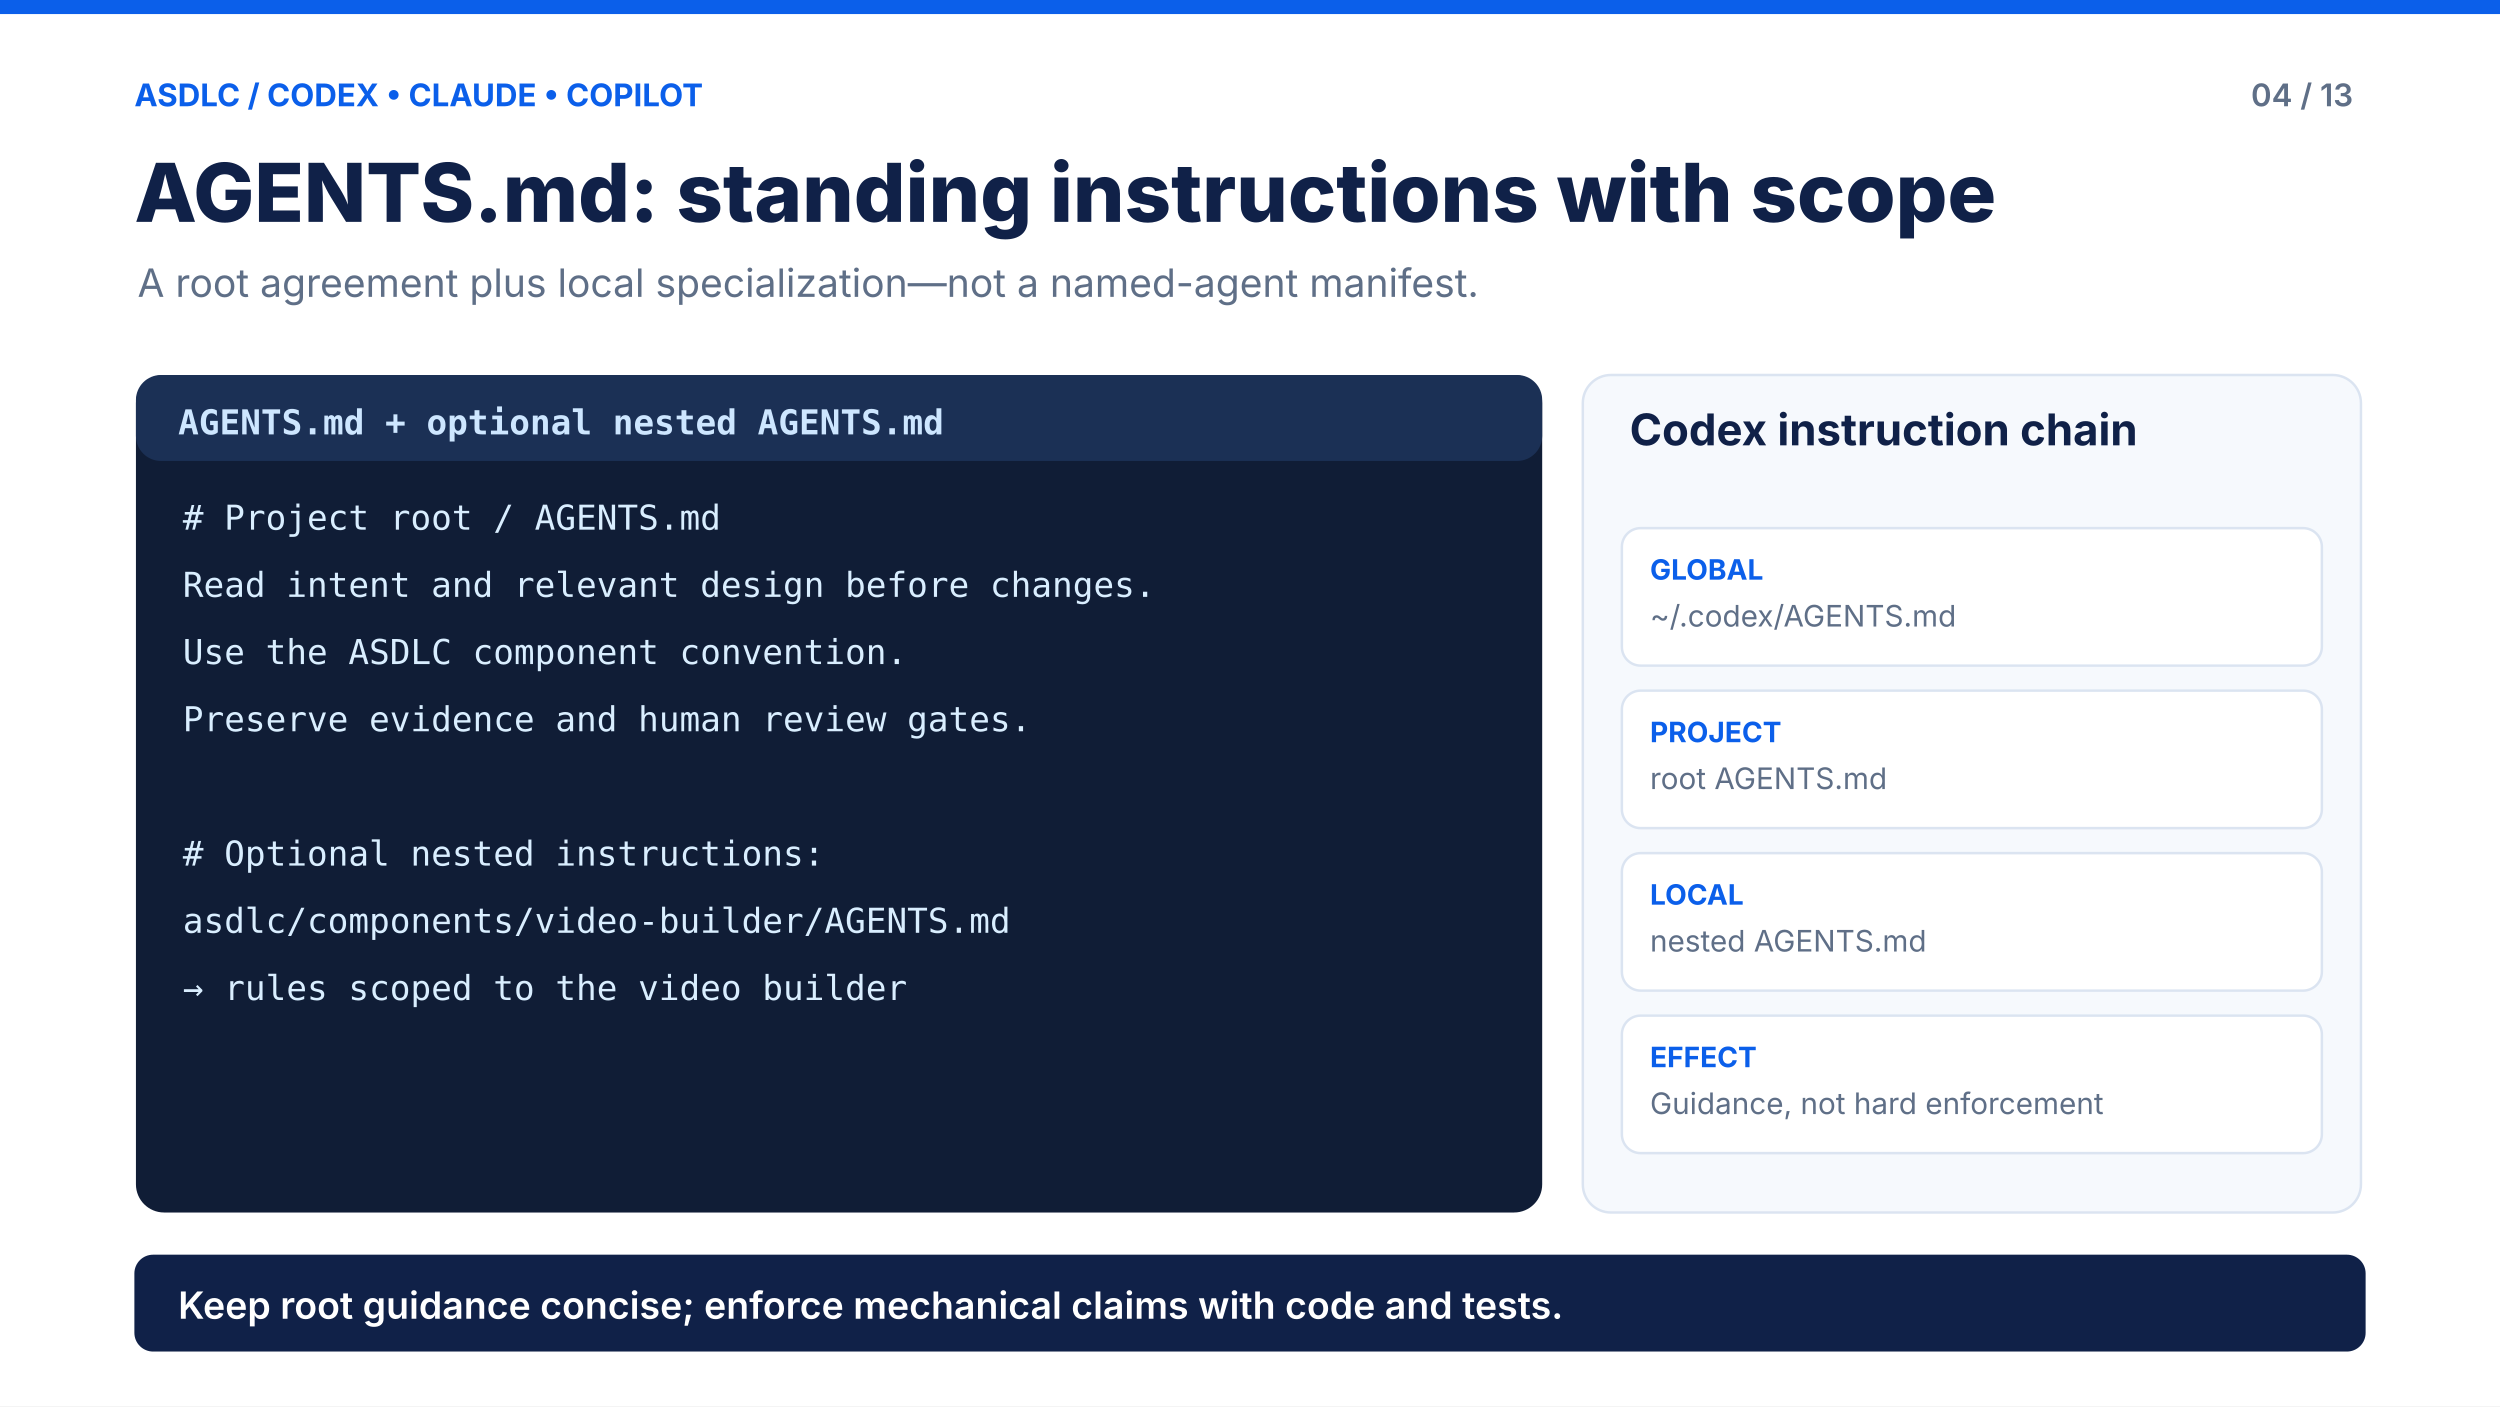
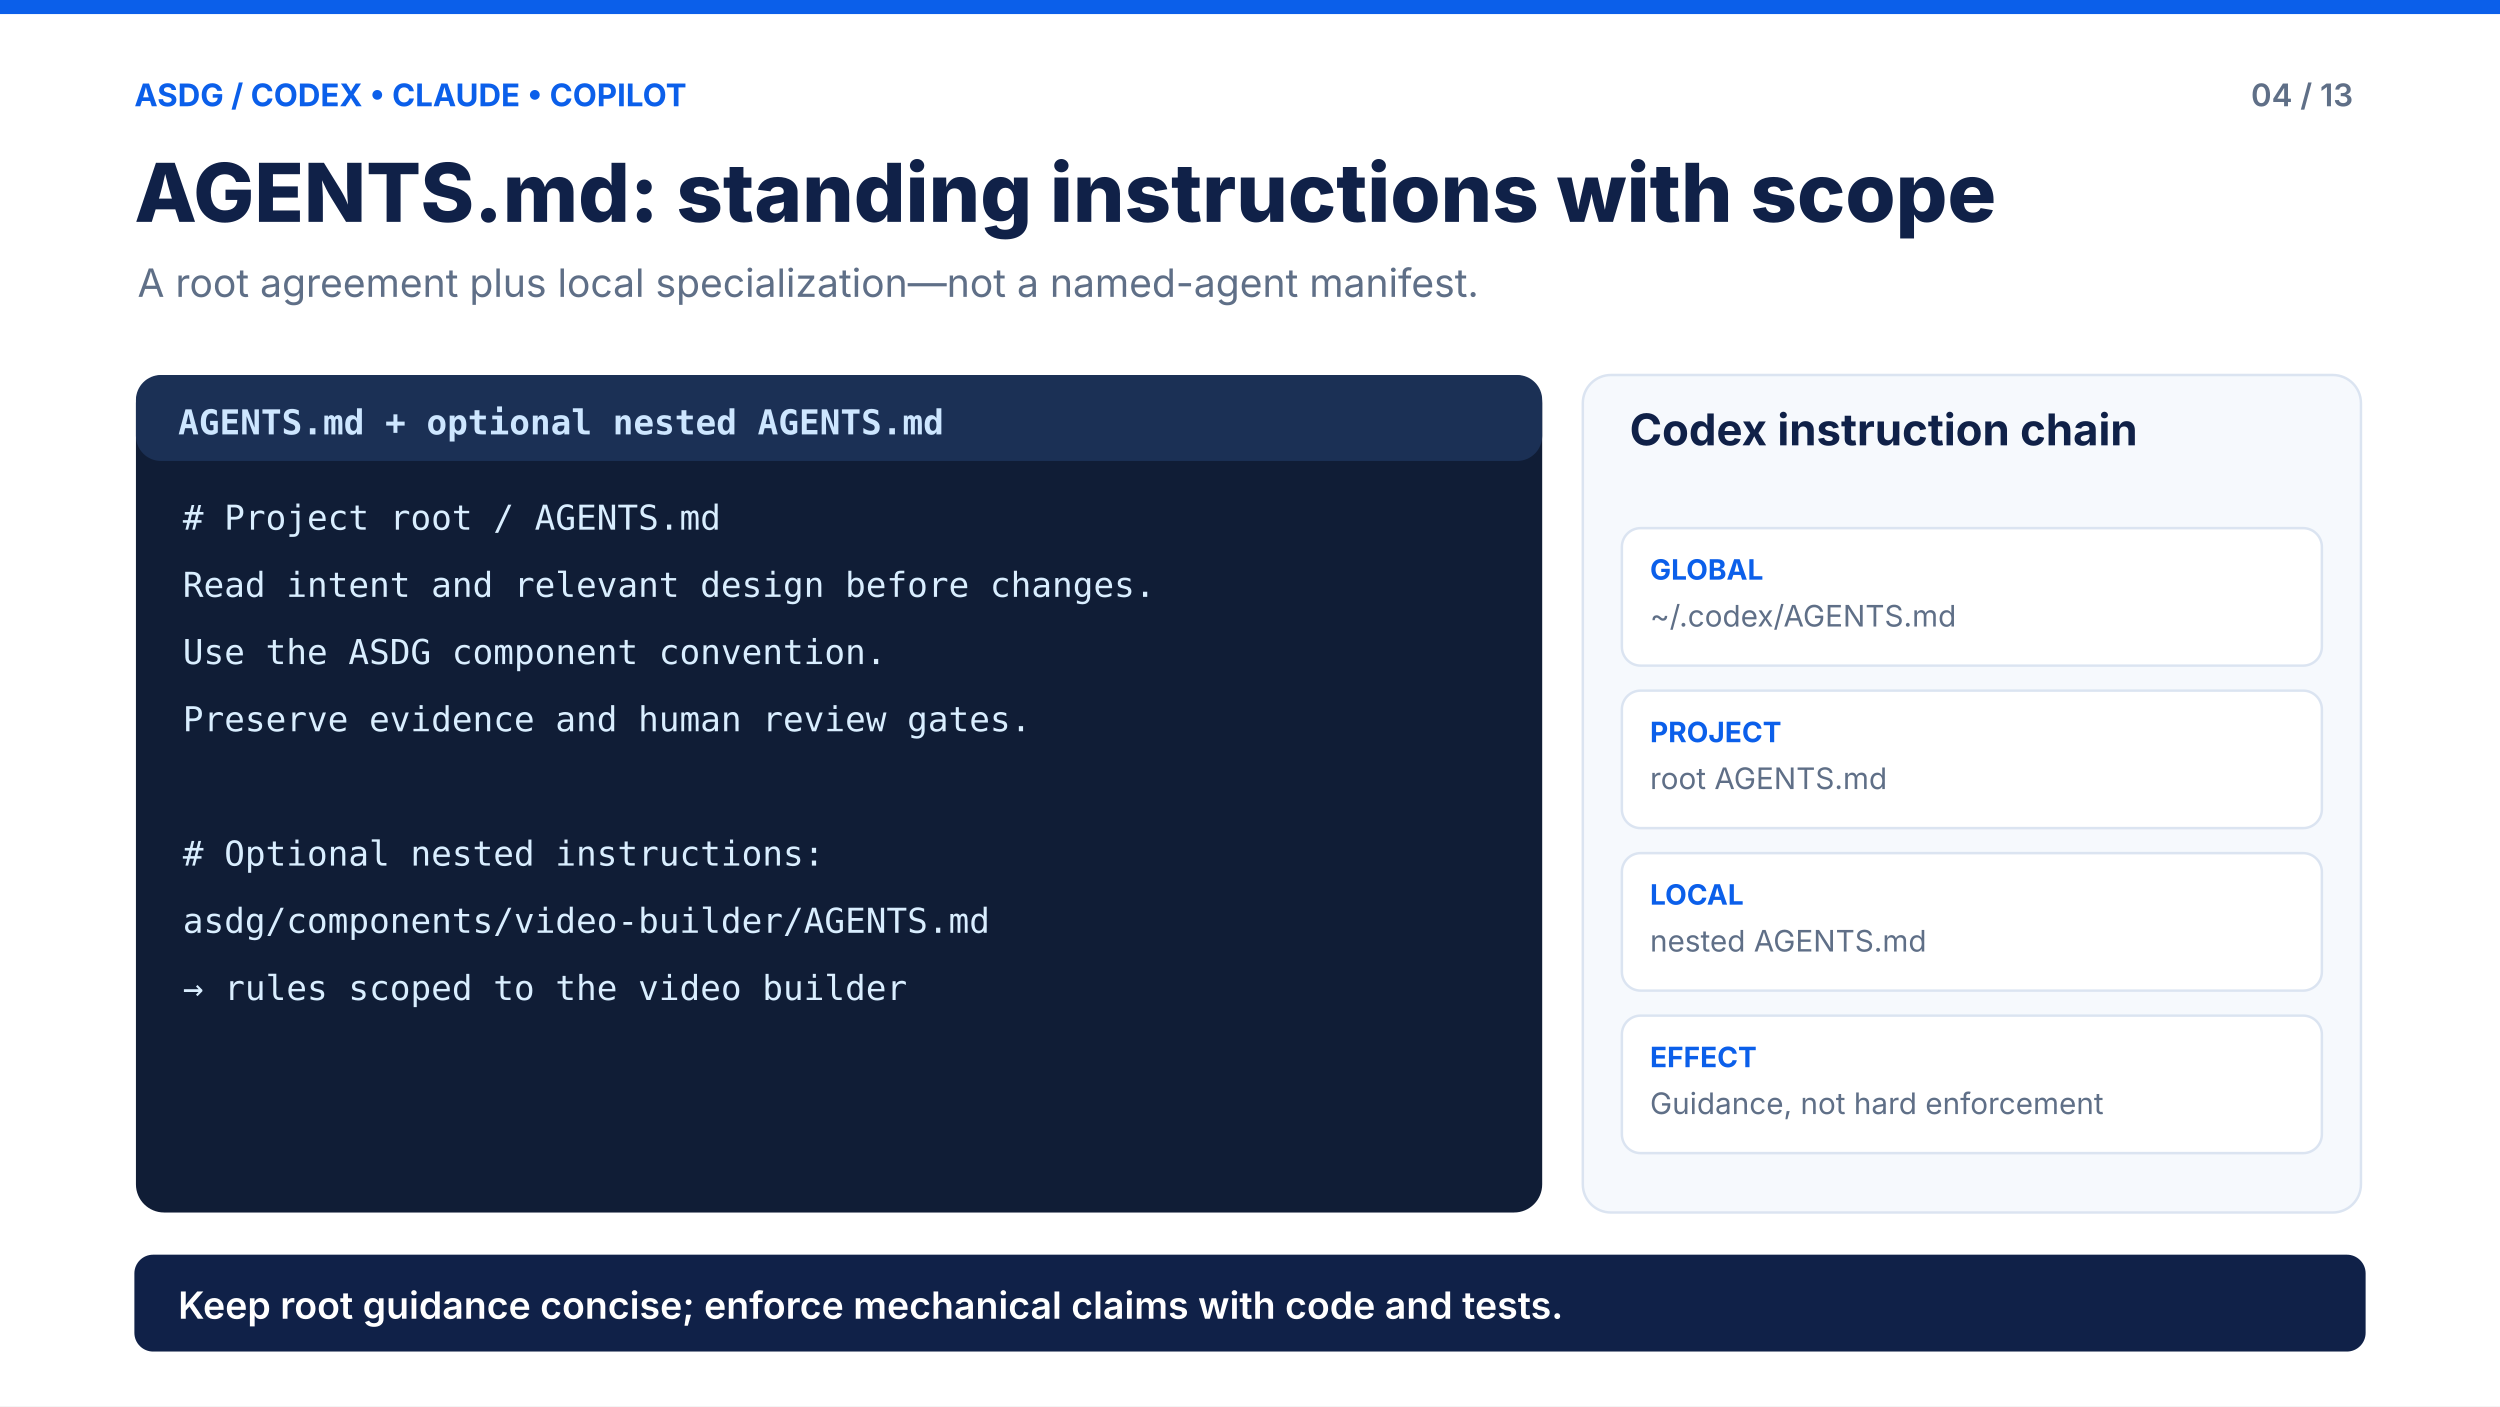
<svg xmlns="http://www.w3.org/2000/svg" width="1600" height="900" viewBox="0 0 1600 900">
  <defs>
    <marker id="arrow" markerWidth="12" markerHeight="12" refX="10" refY="6" orient="auto">
      <path d="M2 2 L10 6 L2 10" fill="none" stroke="#0b5fea" stroke-width="2.2" />
    </marker>
  </defs>
  <rect x="0" y="0" width="1600" height="900" rx="0" fill="#fff" />
  <rect x="0" y="0" width="1600" height="9" rx="0" fill="#0b5fea" />
-   <text x="86" y="68" font-family="Inter,Arial,Helvetica,sans-serif" font-size="20" font-weight="700" fill="#0b5fea">ASDLC  /  CODEX • CLAUDE • COPILOT</text>
+   <text x="86" y="68" font-family="Inter,Arial,Helvetica,sans-serif" font-size="20" font-weight="700" fill="#0b5fea">ASDG  /  CODEX • CLAUDE • COPILOT</text>
  <text x="86" y="142" font-family="Inter,Arial,Helvetica,sans-serif" font-size="52" font-weight="760" fill="#102148">AGENTS.md: standing instructions with scope</text>
  <text x="88" y="190" font-family="Inter,Arial,Helvetica,sans-serif" font-size="25" font-weight="430" fill="#5f6f87">A root agreement plus local specialization—not a named-agent manifest.</text>
  <rect x="86" y="803" width="1428" height="62" rx="12" fill="#102148" />
  <text x="114" y="844" font-family="Inter,Arial,Helvetica,sans-serif" font-size="24" font-weight="620" fill="#ffffff">Keep root guidance concise; enforce mechanical claims with code and tests.</text>
  <text x="1506" y="68" font-family="Inter,Arial,Helvetica,sans-serif" font-size="20" font-weight="600" fill="#5f6f87" text-anchor="end">04 / 13</text>
  <rect x="87" y="240" width="900" height="536" rx="18" fill="#101d36" />
  <rect x="87" y="240" width="900" height="55" rx="16" fill="#1b3055" />
  <text x="114" y="278" font-family="DejaVu Sans Mono,monospace" font-size="22" font-weight="650" fill="#cde6ff">AGENTS.md  +  optional nested AGENTS.md</text>
  <text x="117" y="339" font-family="DejaVu Sans Mono,monospace" font-size="22" font-weight="470" fill="#d9eeff"># Project root / AGENTS.md</text>
  <text x="117" y="382" font-family="DejaVu Sans Mono,monospace" font-size="22" font-weight="470" fill="#d9eeff">Read intent and relevant design before changes.</text>
-   <text x="117" y="425" font-family="DejaVu Sans Mono,monospace" font-size="22" font-weight="470" fill="#d9eeff">Use the ASDLC component convention.</text>
+   <text x="117" y="425" font-family="DejaVu Sans Mono,monospace" font-size="22" font-weight="470" fill="#d9eeff">Use the ASDG component convention.</text>
  <text x="117" y="468" font-family="DejaVu Sans Mono,monospace" font-size="22" font-weight="470" fill="#d9eeff">Preserve evidence and human review gates.</text>
  <text x="117" y="511" font-family="DejaVu Sans Mono,monospace" font-size="22" font-weight="470" fill="#8295b7" />
  <text x="117" y="554" font-family="DejaVu Sans Mono,monospace" font-size="22" font-weight="470" fill="#d9eeff"># Optional nested instructions:</text>
-   <text x="117" y="597" font-family="DejaVu Sans Mono,monospace" font-size="22" font-weight="470" fill="#d9eeff">asdlc/components/video-builder/AGENTS.md</text>
+   <text x="117" y="597" font-family="DejaVu Sans Mono,monospace" font-size="22" font-weight="470" fill="#d9eeff">asdg/components/video-builder/AGENTS.md</text>
  <text x="117" y="640" font-family="DejaVu Sans Mono,monospace" font-size="22" font-weight="470" fill="#d9eeff">  → rules scoped to the video builder</text>
  <rect x="1013" y="240" width="498" height="536" rx="18" fill="#f6f9fd" stroke="#dbe4f1" stroke-width="1.6" />
  <text x="1043" y="285" font-family="Inter,Arial,Helvetica,sans-serif" font-size="28" font-weight="740" fill="#102148">Codex instruction chain</text>
  <rect x="1038" y="338" width="448" height="88" rx="12" fill="#fff" stroke="#dbe4f1" stroke-width="1.6" />
  <text x="1056" y="371" font-family="Inter,Arial,Helvetica,sans-serif" font-size="18" font-weight="740" fill="#0b5fea">GLOBAL</text>
  <text x="1056" y="401" font-family="Inter,Arial,Helvetica,sans-serif" font-size="19" font-weight="400" fill="#5f6f87">~/.codex/AGENTS.md</text>
  <rect x="1038" y="442" width="448" height="88" rx="12" fill="#fff" stroke="#dbe4f1" stroke-width="1.6" />
  <text x="1056" y="475" font-family="Inter,Arial,Helvetica,sans-serif" font-size="18" font-weight="740" fill="#0b5fea">PROJECT</text>
  <text x="1056" y="505" font-family="Inter,Arial,Helvetica,sans-serif" font-size="19" font-weight="400" fill="#5f6f87">root AGENTS.md</text>
  <rect x="1038" y="546" width="448" height="88" rx="12" fill="#fff" stroke="#dbe4f1" stroke-width="1.6" />
  <text x="1056" y="579" font-family="Inter,Arial,Helvetica,sans-serif" font-size="18" font-weight="740" fill="#0b5fea">LOCAL</text>
  <text x="1056" y="609" font-family="Inter,Arial,Helvetica,sans-serif" font-size="19" font-weight="400" fill="#5f6f87">nested AGENTS.md</text>
  <rect x="1038" y="650" width="448" height="88" rx="12" fill="#fff" stroke="#dbe4f1" stroke-width="1.6" />
  <text x="1056" y="683" font-family="Inter,Arial,Helvetica,sans-serif" font-size="18" font-weight="740" fill="#0b5fea">EFFECT</text>
  <text x="1056" y="713" font-family="Inter,Arial,Helvetica,sans-serif" font-size="19" font-weight="400" fill="#5f6f87">Guidance, not hard enforcement</text>
</svg>
